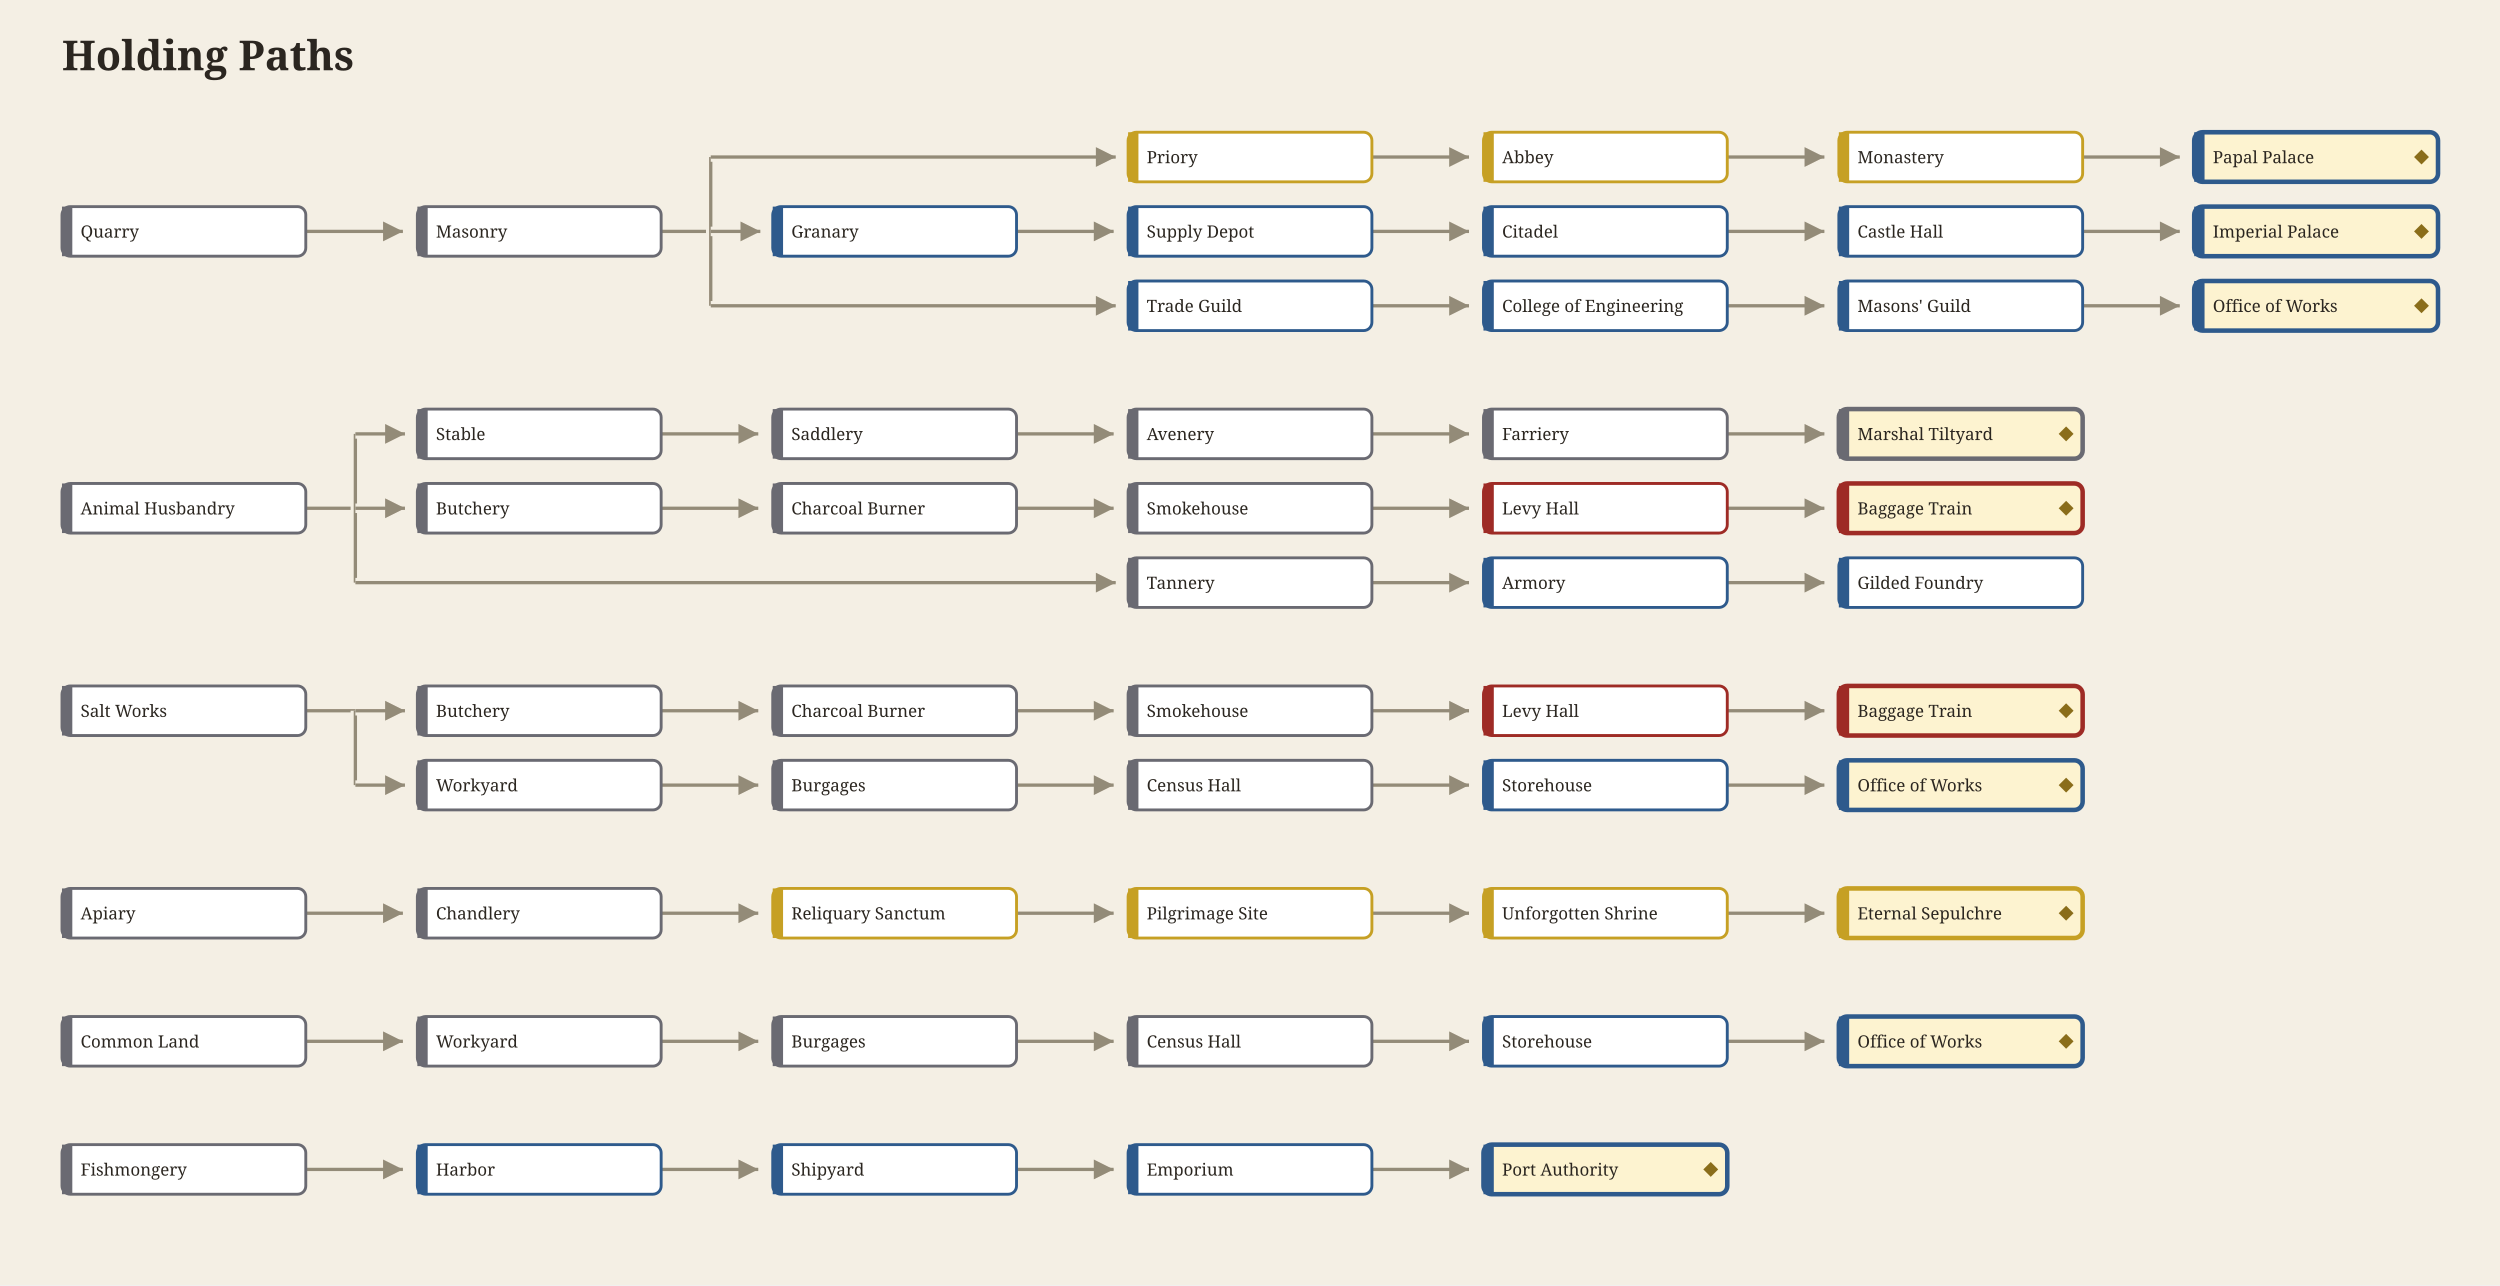
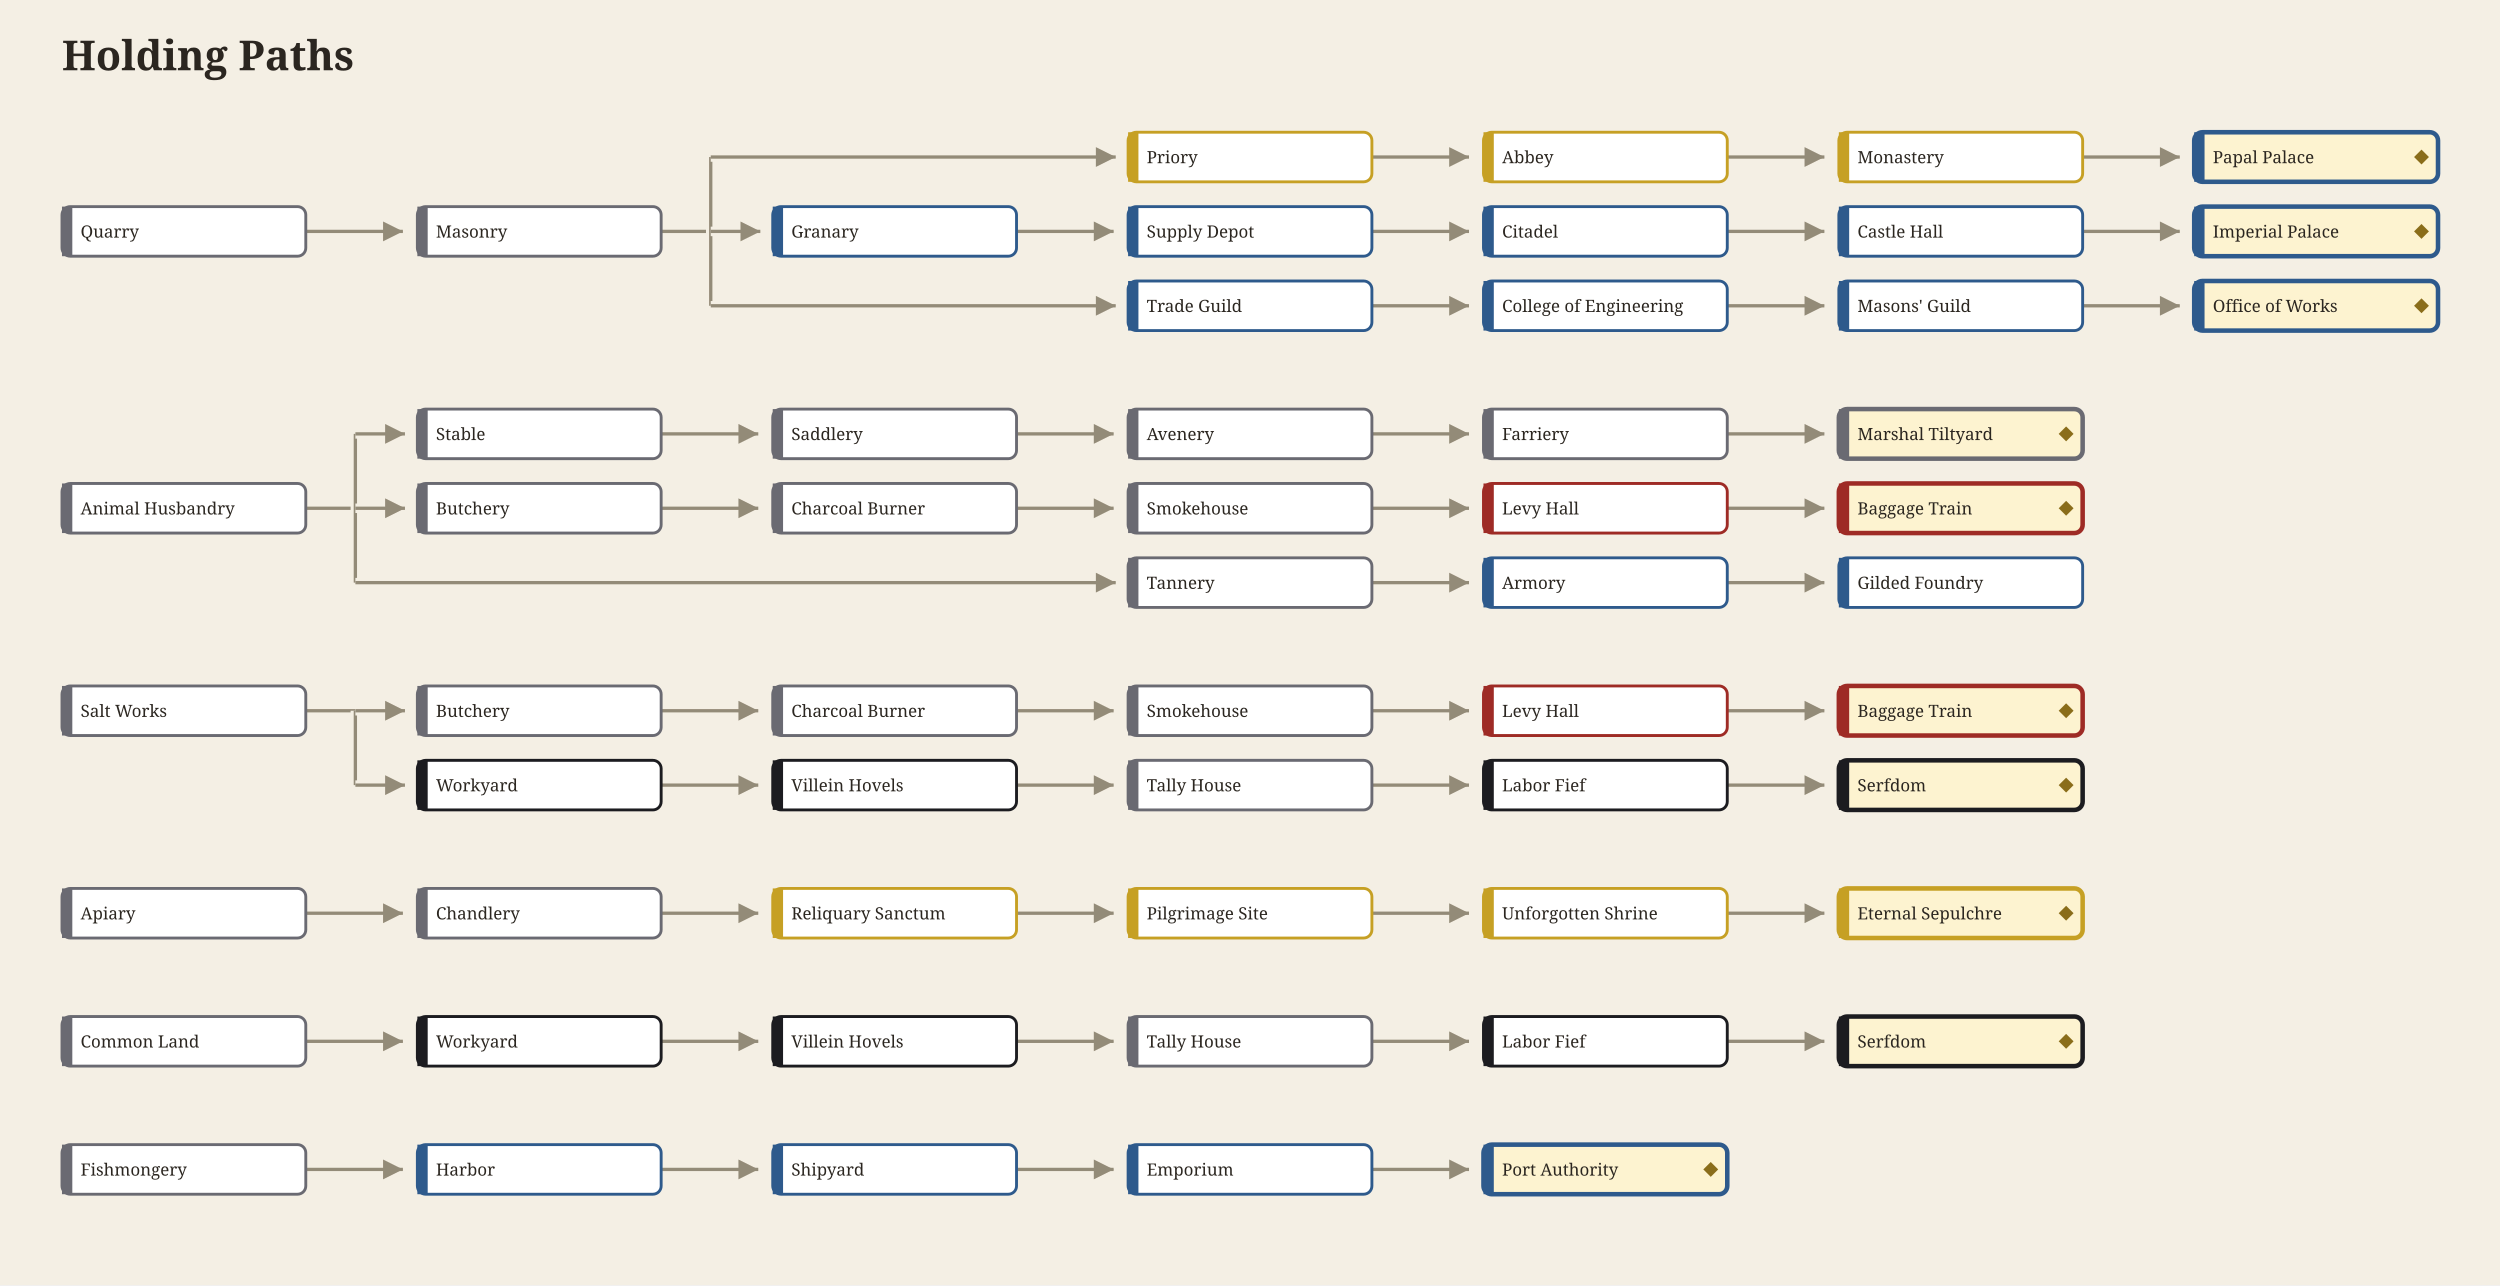
<svg xmlns="http://www.w3.org/2000/svg" width="1210" height="622" viewBox="0 0 1210 622" font-family="Georgia, serif">
  <rect width="1210" height="622" fill="#f4efe4" />
  <defs>
    <marker id="arw-2E5A8C" markerWidth="7" markerHeight="7" refX="6" refY="3" orient="auto">
      <path d="M0,0 L6,3 L0,6 Z" fill="#2E5A8C" />
    </marker>
    <marker id="arw-9E2B25" markerWidth="7" markerHeight="7" refX="6" refY="3" orient="auto">
      <path d="M0,0 L6,3 L0,6 Z" fill="#9E2B25" />
    </marker>
    <marker id="arw-1c9c8c" markerWidth="7" markerHeight="7" refX="6" refY="3" orient="auto">
      <path d="M0,0 L6,3 L0,6 Z" fill="#1c9c8c" />
    </marker>
    <marker id="arw-C6A024" markerWidth="7" markerHeight="7" refX="6" refY="3" orient="auto">
      <path d="M0,0 L6,3 L0,6 Z" fill="#C6A024" />
    </marker>
    <marker id="arw-6A3D8F" markerWidth="7" markerHeight="7" refX="6" refY="3" orient="auto">
      <path d="M0,0 L6,3 L0,6 Z" fill="#6A3D8F" />
    </marker>
    <marker id="arw-CC6A1A" markerWidth="7" markerHeight="7" refX="6" refY="3" orient="auto">
      <path d="M0,0 L6,3 L0,6 Z" fill="#CC6A1A" />
    </marker>
    <marker id="arw-3a7d3a" markerWidth="7" markerHeight="7" refX="6" refY="3" orient="auto">
      <path d="M0,0 L6,3 L0,6 Z" fill="#3a7d3a" />
    </marker>
    <marker id="arw-b5347a" markerWidth="7" markerHeight="7" refX="6" refY="3" orient="auto">
      <path d="M0,0 L6,3 L0,6 Z" fill="#b5347a" />
    </marker>
    <marker id="arw-2b6f9e" markerWidth="7" markerHeight="7" refX="6" refY="3" orient="auto">
      <path d="M0,0 L6,3 L0,6 Z" fill="#2b6f9e" />
    </marker>
    <marker id="arw-8a6d1a" markerWidth="7" markerHeight="7" refX="6" refY="3" orient="auto">
      <path d="M0,0 L6,3 L0,6 Z" fill="#8a6d1a" />
    </marker>
    <marker id="arw-5f5647" markerWidth="7" markerHeight="7" refX="6" refY="3" orient="auto">
      <path d="M0,0 L6,3 L0,6 Z" fill="#5f5647" />
    </marker>
    <marker id="arw-7a2ea0" markerWidth="7" markerHeight="7" refX="6" refY="3" orient="auto">
      <path d="M0,0 L6,3 L0,6 Z" fill="#7a2ea0" />
    </marker>
    <marker id="arw-0f8a7e" markerWidth="7" markerHeight="7" refX="6" refY="3" orient="auto">
      <path d="M0,0 L6,3 L0,6 Z" fill="#0f8a7e" />
    </marker>
    <marker id="arw-a83232" markerWidth="7" markerHeight="7" refX="6" refY="3" orient="auto">
      <path d="M0,0 L6,3 L0,6 Z" fill="#a83232" />
    </marker>
    <marker id="arw-8f8672" markerWidth="7" markerHeight="7" refX="6" refY="3" orient="auto">
      <path d="M0,0 L6,3 L0,6 Z" fill="#8f8672" />
    </marker>
  </defs>
  <text x="30" y="34" font-size="20" font-weight="bold" fill="#2b2620">Holding Paths</text>
  <path d="M148,112 L195,112" fill="none" stroke="#f4efe4" stroke-width="4.6" opacity="1" />
  <path d="M148,112 L195,112" fill="none" stroke="#8f8672" stroke-width="1.6" opacity="0.95" marker-end="url(#arw-8f8672)" />
  <path d="M320,112 L344,112" fill="none" stroke="#f4efe4" stroke-width="4.6" opacity="1" />
  <path d="M320,112 L344,112" fill="none" stroke="#8f8672" stroke-width="1.6" opacity="0.95" />
  <path d="M344,76 L344,148" fill="none" stroke="#f4efe4" stroke-width="4.6" opacity="1" />
  <path d="M344,76 L344,148" fill="none" stroke="#8f8672" stroke-width="1.6" opacity="0.95" />
  <path d="M344,76 L540,76" fill="none" stroke="#f4efe4" stroke-width="4.6" opacity="1" />
  <path d="M344,76 L540,76" fill="none" stroke="#8f8672" stroke-width="1.6" opacity="0.95" marker-end="url(#arw-8f8672)" />
  <path d="M344,112 L368,112" fill="none" stroke="#f4efe4" stroke-width="4.6" opacity="1" />
  <path d="M344,112 L368,112" fill="none" stroke="#8f8672" stroke-width="1.6" opacity="0.95" marker-end="url(#arw-8f8672)" />
  <path d="M344,148 L540,148" fill="none" stroke="#f4efe4" stroke-width="4.6" opacity="1" />
  <path d="M344,148 L540,148" fill="none" stroke="#8f8672" stroke-width="1.6" opacity="0.95" marker-end="url(#arw-8f8672)" />
  <path d="M492,112 L539,112" fill="none" stroke="#f4efe4" stroke-width="4.6" opacity="1" />
  <path d="M492,112 L539,112" fill="none" stroke="#8f8672" stroke-width="1.6" opacity="0.95" marker-end="url(#arw-8f8672)" />
  <path d="M664,112 L711,112" fill="none" stroke="#f4efe4" stroke-width="4.6" opacity="1" />
  <path d="M664,112 L711,112" fill="none" stroke="#8f8672" stroke-width="1.6" opacity="0.95" marker-end="url(#arw-8f8672)" />
  <path d="M664,148 L711,148" fill="none" stroke="#f4efe4" stroke-width="4.6" opacity="1" />
  <path d="M664,148 L711,148" fill="none" stroke="#8f8672" stroke-width="1.6" opacity="0.95" marker-end="url(#arw-8f8672)" />
  <path d="M664,76 L711,76" fill="none" stroke="#f4efe4" stroke-width="4.6" opacity="1" />
  <path d="M664,76 L711,76" fill="none" stroke="#8f8672" stroke-width="1.6" opacity="0.95" marker-end="url(#arw-8f8672)" />
  <path d="M836,112 L883,112" fill="none" stroke="#f4efe4" stroke-width="4.6" opacity="1" />
  <path d="M836,112 L883,112" fill="none" stroke="#8f8672" stroke-width="1.6" opacity="0.95" marker-end="url(#arw-8f8672)" />
  <path d="M836,148 L883,148" fill="none" stroke="#f4efe4" stroke-width="4.6" opacity="1" />
  <path d="M836,148 L883,148" fill="none" stroke="#8f8672" stroke-width="1.6" opacity="0.95" marker-end="url(#arw-8f8672)" />
  <path d="M836,76 L883,76" fill="none" stroke="#f4efe4" stroke-width="4.6" opacity="1" />
  <path d="M836,76 L883,76" fill="none" stroke="#8f8672" stroke-width="1.6" opacity="0.95" marker-end="url(#arw-8f8672)" />
  <path d="M1008,112 L1055,112" fill="none" stroke="#f4efe4" stroke-width="4.6" opacity="1" />
  <path d="M1008,112 L1055,112" fill="none" stroke="#8f8672" stroke-width="1.6" opacity="0.95" marker-end="url(#arw-8f8672)" />
  <path d="M1008,148 L1055,148" fill="none" stroke="#f4efe4" stroke-width="4.6" opacity="1" />
  <path d="M1008,148 L1055,148" fill="none" stroke="#8f8672" stroke-width="1.6" opacity="0.95" marker-end="url(#arw-8f8672)" />
  <path d="M1008,76 L1055,76" fill="none" stroke="#f4efe4" stroke-width="4.6" opacity="1" />
  <path d="M1008,76 L1055,76" fill="none" stroke="#8f8672" stroke-width="1.6" opacity="0.95" marker-end="url(#arw-8f8672)" />
  <rect x="30" y="100" width="118" height="24" rx="4" fill="#ffffff" stroke="#6a6a72" stroke-width="1.4" />
  <rect x="30" y="100" width="5" height="24" fill="#6a6a72" />
  <text x="39" y="115" font-size="8.2" fill="#2b2620">Quarry</text>
  <rect x="202" y="100" width="118" height="24" rx="4" fill="#ffffff" stroke="#6a6a72" stroke-width="1.4" />
  <rect x="202" y="100" width="5" height="24" fill="#6a6a72" />
  <text x="211" y="115" font-size="8.2" fill="#2b2620">Masonry</text>
  <rect x="374" y="100" width="118" height="24" rx="4" fill="#ffffff" stroke="#2E5A8C" stroke-width="1.4" />
  <rect x="374" y="100" width="5" height="24" fill="#2E5A8C" />
  <text x="383" y="115" font-size="8.2" fill="#2b2620">Granary</text>
  <rect x="546" y="100" width="118" height="24" rx="4" fill="#ffffff" stroke="#2E5A8C" stroke-width="1.4" />
  <rect x="546" y="100" width="5" height="24" fill="#2E5A8C" />
  <text x="555" y="115" font-size="8.2" fill="#2b2620">Supply Depot</text>
  <rect x="546" y="136" width="118" height="24" rx="4" fill="#ffffff" stroke="#2E5A8C" stroke-width="1.4" />
  <rect x="546" y="136" width="5" height="24" fill="#2E5A8C" />
  <text x="555" y="151" font-size="8.2" fill="#2b2620">Trade Guild</text>
  <rect x="546" y="64" width="118" height="24" rx="4" fill="#ffffff" stroke="#C6A024" stroke-width="1.4" />
  <rect x="546" y="64" width="5" height="24" fill="#C6A024" />
  <text x="555" y="79" font-size="8.2" fill="#2b2620">Priory</text>
  <rect x="718" y="100" width="118" height="24" rx="4" fill="#ffffff" stroke="#2E5A8C" stroke-width="1.4" />
  <rect x="718" y="100" width="5" height="24" fill="#2E5A8C" />
  <text x="727" y="115" font-size="8.2" fill="#2b2620">Citadel</text>
  <rect x="718" y="136" width="118" height="24" rx="4" fill="#ffffff" stroke="#2E5A8C" stroke-width="1.4" />
  <rect x="718" y="136" width="5" height="24" fill="#2E5A8C" />
  <text x="727" y="151" font-size="8.2" fill="#2b2620">College of Engineering</text>
  <rect x="718" y="64" width="118" height="24" rx="4" fill="#ffffff" stroke="#C6A024" stroke-width="1.4" />
  <rect x="718" y="64" width="5" height="24" fill="#C6A024" />
  <text x="727" y="79" font-size="8.2" fill="#2b2620">Abbey</text>
  <rect x="890" y="100" width="118" height="24" rx="4" fill="#ffffff" stroke="#2E5A8C" stroke-width="1.4" />
  <rect x="890" y="100" width="5" height="24" fill="#2E5A8C" />
  <text x="899" y="115" font-size="8.2" fill="#2b2620">Castle Hall</text>
  <rect x="890" y="136" width="118" height="24" rx="4" fill="#ffffff" stroke="#2E5A8C" stroke-width="1.4" />
  <rect x="890" y="136" width="5" height="24" fill="#2E5A8C" />
  <text x="899" y="151" font-size="8.2" fill="#2b2620">Masons' Guild</text>
  <rect x="890" y="64" width="118" height="24" rx="4" fill="#ffffff" stroke="#C6A024" stroke-width="1.4" />
  <rect x="890" y="64" width="5" height="24" fill="#C6A024" />
  <text x="899" y="79" font-size="8.2" fill="#2b2620">Monastery</text>
  <rect x="1062" y="100" width="118" height="24" rx="4" fill="#fdf3d0" stroke="#2E5A8C" stroke-width="2.2" />
  <rect x="1062" y="100" width="5" height="24" fill="#2E5A8C" />
  <text x="1071" y="115" font-size="8.2" fill="#2b2620">Imperial Palace</text>
  <polygon points="1172.0,108.4 1175.6,112.0 1172.0,115.6 1168.4,112.0" fill="#8a6d1a" />
  <rect x="1062" y="136" width="118" height="24" rx="4" fill="#fdf3d0" stroke="#2E5A8C" stroke-width="2.2" />
  <rect x="1062" y="136" width="5" height="24" fill="#2E5A8C" />
  <text x="1071" y="151" font-size="8.2" fill="#2b2620">Office of Works</text>
  <polygon points="1172.0,144.4 1175.6,148.0 1172.0,151.6 1168.4,148.0" fill="#8a6d1a" />
  <rect x="1062" y="64" width="118" height="24" rx="4" fill="#fdf3d0" stroke="#2E5A8C" stroke-width="2.2" />
  <rect x="1062" y="64" width="5" height="24" fill="#2E5A8C" />
  <text x="1071" y="79" font-size="8.2" fill="#2b2620">Papal Palace</text>
  <polygon points="1172.0,72.4 1175.6,76.0 1172.0,79.6 1168.4,76.0" fill="#8a6d1a" />
  <path d="M148,246 L172,246" fill="none" stroke="#f4efe4" stroke-width="4.6" opacity="1" />
  <path d="M148,246 L172,246" fill="none" stroke="#8f8672" stroke-width="1.6" opacity="0.95" />
  <path d="M172,210 L172,282" fill="none" stroke="#f4efe4" stroke-width="4.6" opacity="1" />
  <path d="M172,210 L172,282" fill="none" stroke="#8f8672" stroke-width="1.6" opacity="0.95" />
  <path d="M172,246 L196,246" fill="none" stroke="#f4efe4" stroke-width="4.6" opacity="1" />
  <path d="M172,246 L196,246" fill="none" stroke="#8f8672" stroke-width="1.6" opacity="0.95" marker-end="url(#arw-8f8672)" />
  <path d="M172,282 L540,282" fill="none" stroke="#f4efe4" stroke-width="4.6" opacity="1" />
  <path d="M172,282 L540,282" fill="none" stroke="#8f8672" stroke-width="1.6" opacity="0.95" marker-end="url(#arw-8f8672)" />
  <path d="M172,210 L196,210" fill="none" stroke="#f4efe4" stroke-width="4.6" opacity="1" />
  <path d="M172,210 L196,210" fill="none" stroke="#8f8672" stroke-width="1.6" opacity="0.95" marker-end="url(#arw-8f8672)" />
  <path d="M320,246 L367,246" fill="none" stroke="#f4efe4" stroke-width="4.6" opacity="1" />
  <path d="M320,246 L367,246" fill="none" stroke="#8f8672" stroke-width="1.6" opacity="0.95" marker-end="url(#arw-8f8672)" />
  <path d="M320,210 L367,210" fill="none" stroke="#f4efe4" stroke-width="4.6" opacity="1" />
  <path d="M320,210 L367,210" fill="none" stroke="#8f8672" stroke-width="1.6" opacity="0.95" marker-end="url(#arw-8f8672)" />
  <path d="M492,246 L539,246" fill="none" stroke="#f4efe4" stroke-width="4.6" opacity="1" />
  <path d="M492,246 L539,246" fill="none" stroke="#8f8672" stroke-width="1.6" opacity="0.95" marker-end="url(#arw-8f8672)" />
  <path d="M492,210 L539,210" fill="none" stroke="#f4efe4" stroke-width="4.6" opacity="1" />
  <path d="M492,210 L539,210" fill="none" stroke="#8f8672" stroke-width="1.6" opacity="0.95" marker-end="url(#arw-8f8672)" />
  <path d="M664,246 L711,246" fill="none" stroke="#f4efe4" stroke-width="4.6" opacity="1" />
  <path d="M664,246 L711,246" fill="none" stroke="#8f8672" stroke-width="1.6" opacity="0.95" marker-end="url(#arw-8f8672)" />
  <path d="M664,282 L711,282" fill="none" stroke="#f4efe4" stroke-width="4.6" opacity="1" />
  <path d="M664,282 L711,282" fill="none" stroke="#8f8672" stroke-width="1.6" opacity="0.95" marker-end="url(#arw-8f8672)" />
  <path d="M664,210 L711,210" fill="none" stroke="#f4efe4" stroke-width="4.6" opacity="1" />
  <path d="M664,210 L711,210" fill="none" stroke="#8f8672" stroke-width="1.6" opacity="0.95" marker-end="url(#arw-8f8672)" />
  <path d="M836,246 L883,246" fill="none" stroke="#f4efe4" stroke-width="4.6" opacity="1" />
  <path d="M836,246 L883,246" fill="none" stroke="#8f8672" stroke-width="1.6" opacity="0.95" marker-end="url(#arw-8f8672)" />
  <path d="M836,282 L883,282" fill="none" stroke="#f4efe4" stroke-width="4.6" opacity="1" />
  <path d="M836,282 L883,282" fill="none" stroke="#8f8672" stroke-width="1.6" opacity="0.95" marker-end="url(#arw-8f8672)" />
  <path d="M836,210 L883,210" fill="none" stroke="#f4efe4" stroke-width="4.6" opacity="1" />
  <path d="M836,210 L883,210" fill="none" stroke="#8f8672" stroke-width="1.6" opacity="0.95" marker-end="url(#arw-8f8672)" />
  <rect x="30" y="234" width="118" height="24" rx="4" fill="#ffffff" stroke="#6a6a72" stroke-width="1.4" />
  <rect x="30" y="234" width="5" height="24" fill="#6a6a72" />
  <text x="39" y="249" font-size="8.2" fill="#2b2620">Animal Husbandry</text>
  <rect x="202" y="234" width="118" height="24" rx="4" fill="#ffffff" stroke="#6a6a72" stroke-width="1.4" />
  <rect x="202" y="234" width="5" height="24" fill="#6a6a72" />
  <text x="211" y="249" font-size="8.2" fill="#2b2620">Butchery</text>
  <rect x="202" y="198" width="118" height="24" rx="4" fill="#ffffff" stroke="#6a6a72" stroke-width="1.4" />
  <rect x="202" y="198" width="5" height="24" fill="#6a6a72" />
  <text x="211" y="213" font-size="8.2" fill="#2b2620">Stable</text>
  <rect x="374" y="234" width="118" height="24" rx="4" fill="#ffffff" stroke="#6a6a72" stroke-width="1.4" />
  <rect x="374" y="234" width="5" height="24" fill="#6a6a72" />
  <text x="383" y="249" font-size="8.2" fill="#2b2620">Charcoal Burner</text>
  <rect x="374" y="198" width="118" height="24" rx="4" fill="#ffffff" stroke="#6a6a72" stroke-width="1.4" />
  <rect x="374" y="198" width="5" height="24" fill="#6a6a72" />
  <text x="383" y="213" font-size="8.2" fill="#2b2620">Saddlery</text>
  <rect x="546" y="234" width="118" height="24" rx="4" fill="#ffffff" stroke="#6a6a72" stroke-width="1.4" />
  <rect x="546" y="234" width="5" height="24" fill="#6a6a72" />
  <text x="555" y="249" font-size="8.2" fill="#2b2620">Smokehouse</text>
  <rect x="546" y="270" width="118" height="24" rx="4" fill="#ffffff" stroke="#6a6a72" stroke-width="1.4" />
  <rect x="546" y="270" width="5" height="24" fill="#6a6a72" />
  <text x="555" y="285" font-size="8.2" fill="#2b2620">Tannery</text>
  <rect x="546" y="198" width="118" height="24" rx="4" fill="#ffffff" stroke="#6a6a72" stroke-width="1.4" />
  <rect x="546" y="198" width="5" height="24" fill="#6a6a72" />
  <text x="555" y="213" font-size="8.2" fill="#2b2620">Avenery</text>
  <rect x="718" y="234" width="118" height="24" rx="4" fill="#ffffff" stroke="#9E2B25" stroke-width="1.4" />
  <rect x="718" y="234" width="5" height="24" fill="#9E2B25" />
  <text x="727" y="249" font-size="8.2" fill="#2b2620">Levy Hall</text>
  <rect x="718" y="270" width="118" height="24" rx="4" fill="#ffffff" stroke="#2E5A8C" stroke-width="1.4" />
  <rect x="718" y="270" width="5" height="24" fill="#2E5A8C" />
  <text x="727" y="285" font-size="8.2" fill="#2b2620">Armory</text>
  <rect x="718" y="198" width="118" height="24" rx="4" fill="#ffffff" stroke="#6a6a72" stroke-width="1.4" />
  <rect x="718" y="198" width="5" height="24" fill="#6a6a72" />
  <text x="727" y="213" font-size="8.2" fill="#2b2620">Farriery</text>
  <rect x="890" y="234" width="118" height="24" rx="4" fill="#fdf3d0" stroke="#9E2B25" stroke-width="2.2" />
  <rect x="890" y="234" width="5" height="24" fill="#9E2B25" />
  <text x="899" y="249" font-size="8.2" fill="#2b2620">Baggage Train</text>
  <polygon points="1000.0,242.4 1003.6,246.0 1000.0,249.6 996.4,246.0" fill="#8a6d1a" />
  <rect x="890" y="270" width="118" height="24" rx="4" fill="#ffffff" stroke="#2E5A8C" stroke-width="1.4" />
  <rect x="890" y="270" width="5" height="24" fill="#2E5A8C" />
  <text x="899" y="285" font-size="8.2" fill="#2b2620">Gilded Foundry</text>
  <rect x="890" y="198" width="118" height="24" rx="4" fill="#fdf3d0" stroke="#6a6a72" stroke-width="2.2" />
  <rect x="890" y="198" width="5" height="24" fill="#6a6a72" />
  <text x="899" y="213" font-size="8.2" fill="#2b2620">Marshal Tiltyard</text>
  <polygon points="1000.0,206.4 1003.6,210.0 1000.0,213.6 996.4,210.0" fill="#8a6d1a" />
  <path d="M148,344 L172,344" fill="none" stroke="#f4efe4" stroke-width="4.6" opacity="1" />
  <path d="M148,344 L172,344" fill="none" stroke="#8f8672" stroke-width="1.6" opacity="0.95" />
  <path d="M172,344 L172,380" fill="none" stroke="#f4efe4" stroke-width="4.6" opacity="1" />
  <path d="M172,344 L172,380" fill="none" stroke="#8f8672" stroke-width="1.6" opacity="0.95" />
  <path d="M172,344 L196,344" fill="none" stroke="#f4efe4" stroke-width="4.6" opacity="1" />
  <path d="M172,344 L196,344" fill="none" stroke="#8f8672" stroke-width="1.6" opacity="0.95" marker-end="url(#arw-8f8672)" />
  <path d="M172,380 L196,380" fill="none" stroke="#f4efe4" stroke-width="4.6" opacity="1" />
  <path d="M172,380 L196,380" fill="none" stroke="#8f8672" stroke-width="1.6" opacity="0.95" marker-end="url(#arw-8f8672)" />
  <path d="M320,344 L367,344" fill="none" stroke="#f4efe4" stroke-width="4.6" opacity="1" />
  <path d="M320,344 L367,344" fill="none" stroke="#8f8672" stroke-width="1.6" opacity="0.95" marker-end="url(#arw-8f8672)" />
  <path d="M320,380 L367,380" fill="none" stroke="#f4efe4" stroke-width="4.6" opacity="1" />
  <path d="M320,380 L367,380" fill="none" stroke="#8f8672" stroke-width="1.6" opacity="0.95" marker-end="url(#arw-8f8672)" />
  <path d="M492,344 L539,344" fill="none" stroke="#f4efe4" stroke-width="4.6" opacity="1" />
  <path d="M492,344 L539,344" fill="none" stroke="#8f8672" stroke-width="1.6" opacity="0.95" marker-end="url(#arw-8f8672)" />
  <path d="M492,380 L539,380" fill="none" stroke="#f4efe4" stroke-width="4.6" opacity="1" />
  <path d="M492,380 L539,380" fill="none" stroke="#8f8672" stroke-width="1.6" opacity="0.95" marker-end="url(#arw-8f8672)" />
  <path d="M664,344 L711,344" fill="none" stroke="#f4efe4" stroke-width="4.6" opacity="1" />
  <path d="M664,344 L711,344" fill="none" stroke="#8f8672" stroke-width="1.6" opacity="0.95" marker-end="url(#arw-8f8672)" />
  <path d="M664,380 L711,380" fill="none" stroke="#f4efe4" stroke-width="4.6" opacity="1" />
  <path d="M664,380 L711,380" fill="none" stroke="#8f8672" stroke-width="1.6" opacity="0.95" marker-end="url(#arw-8f8672)" />
  <path d="M836,344 L883,344" fill="none" stroke="#f4efe4" stroke-width="4.6" opacity="1" />
  <path d="M836,344 L883,344" fill="none" stroke="#8f8672" stroke-width="1.6" opacity="0.95" marker-end="url(#arw-8f8672)" />
  <path d="M836,380 L883,380" fill="none" stroke="#f4efe4" stroke-width="4.6" opacity="1" />
  <path d="M836,380 L883,380" fill="none" stroke="#8f8672" stroke-width="1.6" opacity="0.95" marker-end="url(#arw-8f8672)" />
  <rect x="30" y="332" width="118" height="24" rx="4" fill="#ffffff" stroke="#6a6a72" stroke-width="1.4" />
  <rect x="30" y="332" width="5" height="24" fill="#6a6a72" />
  <text x="39" y="347" font-size="8.2" fill="#2b2620">Salt Works</text>
  <rect x="202" y="332" width="118" height="24" rx="4" fill="#ffffff" stroke="#6a6a72" stroke-width="1.4" />
  <rect x="202" y="332" width="5" height="24" fill="#6a6a72" />
  <text x="211" y="347" font-size="8.2" fill="#2b2620">Butchery</text>
-   <rect x="202" y="368" width="118" height="24" rx="4" fill="#ffffff" stroke="#6a6a72" stroke-width="1.4" />
-   <rect x="202" y="368" width="5" height="24" fill="#6a6a72" />
+   <rect x="202" y="368" width="118" height="24" rx="4" fill="#ffffff" stroke="#1c1c20" stroke-width="1.4" />
+   <rect x="202" y="368" width="5" height="24" fill="#1c1c20" />
  <text x="211" y="383" font-size="8.2" fill="#2b2620">Workyard</text>
  <rect x="374" y="332" width="118" height="24" rx="4" fill="#ffffff" stroke="#6a6a72" stroke-width="1.4" />
  <rect x="374" y="332" width="5" height="24" fill="#6a6a72" />
  <text x="383" y="347" font-size="8.2" fill="#2b2620">Charcoal Burner</text>
-   <rect x="374" y="368" width="118" height="24" rx="4" fill="#ffffff" stroke="#6a6a72" stroke-width="1.4" />
-   <rect x="374" y="368" width="5" height="24" fill="#6a6a72" />
-   <text x="383" y="383" font-size="8.2" fill="#2b2620">Burgages</text>
+   <rect x="374" y="368" width="118" height="24" rx="4" fill="#ffffff" stroke="#1c1c20" stroke-width="1.4" />
+   <rect x="374" y="368" width="5" height="24" fill="#1c1c20" />
+   <text x="383" y="383" font-size="8.2" fill="#2b2620">Villein Hovels</text>
  <rect x="546" y="332" width="118" height="24" rx="4" fill="#ffffff" stroke="#6a6a72" stroke-width="1.4" />
  <rect x="546" y="332" width="5" height="24" fill="#6a6a72" />
  <text x="555" y="347" font-size="8.2" fill="#2b2620">Smokehouse</text>
  <rect x="546" y="368" width="118" height="24" rx="4" fill="#ffffff" stroke="#6a6a72" stroke-width="1.4" />
  <rect x="546" y="368" width="5" height="24" fill="#6a6a72" />
-   <text x="555" y="383" font-size="8.2" fill="#2b2620">Census Hall</text>
+   <text x="555" y="383" font-size="8.2" fill="#2b2620">Tally House</text>
  <rect x="718" y="332" width="118" height="24" rx="4" fill="#ffffff" stroke="#9E2B25" stroke-width="1.4" />
  <rect x="718" y="332" width="5" height="24" fill="#9E2B25" />
  <text x="727" y="347" font-size="8.2" fill="#2b2620">Levy Hall</text>
-   <rect x="718" y="368" width="118" height="24" rx="4" fill="#ffffff" stroke="#2E5A8C" stroke-width="1.4" />
-   <rect x="718" y="368" width="5" height="24" fill="#2E5A8C" />
-   <text x="727" y="383" font-size="8.2" fill="#2b2620">Storehouse</text>
+   <rect x="718" y="368" width="118" height="24" rx="4" fill="#ffffff" stroke="#1c1c20" stroke-width="1.4" />
+   <rect x="718" y="368" width="5" height="24" fill="#1c1c20" />
+   <text x="727" y="383" font-size="8.2" fill="#2b2620">Labor Fief</text>
  <rect x="890" y="332" width="118" height="24" rx="4" fill="#fdf3d0" stroke="#9E2B25" stroke-width="2.2" />
  <rect x="890" y="332" width="5" height="24" fill="#9E2B25" />
  <text x="899" y="347" font-size="8.2" fill="#2b2620">Baggage Train</text>
  <polygon points="1000.0,340.4 1003.6,344.0 1000.0,347.6 996.4,344.0" fill="#8a6d1a" />
-   <rect x="890" y="368" width="118" height="24" rx="4" fill="#fdf3d0" stroke="#2E5A8C" stroke-width="2.2" />
-   <rect x="890" y="368" width="5" height="24" fill="#2E5A8C" />
-   <text x="899" y="383" font-size="8.2" fill="#2b2620">Office of Works</text>
+   <rect x="890" y="368" width="118" height="24" rx="4" fill="#fdf3d0" stroke="#1c1c20" stroke-width="2.2" />
+   <rect x="890" y="368" width="5" height="24" fill="#1c1c20" />
+   <text x="899" y="383" font-size="8.2" fill="#2b2620">Serfdom</text>
  <polygon points="1000.0,376.4 1003.6,380.0 1000.0,383.6 996.4,380.0" fill="#8a6d1a" />
  <path d="M148,442 L195,442" fill="none" stroke="#f4efe4" stroke-width="4.6" opacity="1" />
  <path d="M148,442 L195,442" fill="none" stroke="#8f8672" stroke-width="1.6" opacity="0.95" marker-end="url(#arw-8f8672)" />
  <path d="M320,442 L367,442" fill="none" stroke="#f4efe4" stroke-width="4.6" opacity="1" />
  <path d="M320,442 L367,442" fill="none" stroke="#8f8672" stroke-width="1.6" opacity="0.95" marker-end="url(#arw-8f8672)" />
  <path d="M492,442 L539,442" fill="none" stroke="#f4efe4" stroke-width="4.6" opacity="1" />
  <path d="M492,442 L539,442" fill="none" stroke="#8f8672" stroke-width="1.6" opacity="0.95" marker-end="url(#arw-8f8672)" />
  <path d="M664,442 L711,442" fill="none" stroke="#f4efe4" stroke-width="4.6" opacity="1" />
  <path d="M664,442 L711,442" fill="none" stroke="#8f8672" stroke-width="1.6" opacity="0.95" marker-end="url(#arw-8f8672)" />
  <path d="M836,442 L883,442" fill="none" stroke="#f4efe4" stroke-width="4.6" opacity="1" />
  <path d="M836,442 L883,442" fill="none" stroke="#8f8672" stroke-width="1.6" opacity="0.95" marker-end="url(#arw-8f8672)" />
  <rect x="30" y="430" width="118" height="24" rx="4" fill="#ffffff" stroke="#6a6a72" stroke-width="1.4" />
  <rect x="30" y="430" width="5" height="24" fill="#6a6a72" />
  <text x="39" y="445" font-size="8.2" fill="#2b2620">Apiary</text>
  <rect x="202" y="430" width="118" height="24" rx="4" fill="#ffffff" stroke="#6a6a72" stroke-width="1.4" />
  <rect x="202" y="430" width="5" height="24" fill="#6a6a72" />
  <text x="211" y="445" font-size="8.2" fill="#2b2620">Chandlery</text>
  <rect x="374" y="430" width="118" height="24" rx="4" fill="#ffffff" stroke="#C6A024" stroke-width="1.4" />
  <rect x="374" y="430" width="5" height="24" fill="#C6A024" />
  <text x="383" y="445" font-size="8.2" fill="#2b2620">Reliquary Sanctum</text>
  <rect x="546" y="430" width="118" height="24" rx="4" fill="#ffffff" stroke="#C6A024" stroke-width="1.4" />
  <rect x="546" y="430" width="5" height="24" fill="#C6A024" />
  <text x="555" y="445" font-size="8.2" fill="#2b2620">Pilgrimage Site</text>
  <rect x="718" y="430" width="118" height="24" rx="4" fill="#ffffff" stroke="#C6A024" stroke-width="1.4" />
  <rect x="718" y="430" width="5" height="24" fill="#C6A024" />
  <text x="727" y="445" font-size="8.2" fill="#2b2620">Unforgotten Shrine</text>
  <rect x="890" y="430" width="118" height="24" rx="4" fill="#fdf3d0" stroke="#C6A024" stroke-width="2.2" />
  <rect x="890" y="430" width="5" height="24" fill="#C6A024" />
  <text x="899" y="445" font-size="8.2" fill="#2b2620">Eternal Sepulchre</text>
  <polygon points="1000.0,438.4 1003.6,442.0 1000.0,445.6 996.4,442.0" fill="#8a6d1a" />
  <path d="M148,504 L195,504" fill="none" stroke="#f4efe4" stroke-width="4.6" opacity="1" />
  <path d="M148,504 L195,504" fill="none" stroke="#8f8672" stroke-width="1.6" opacity="0.95" marker-end="url(#arw-8f8672)" />
  <path d="M320,504 L367,504" fill="none" stroke="#f4efe4" stroke-width="4.6" opacity="1" />
  <path d="M320,504 L367,504" fill="none" stroke="#8f8672" stroke-width="1.6" opacity="0.95" marker-end="url(#arw-8f8672)" />
  <path d="M492,504 L539,504" fill="none" stroke="#f4efe4" stroke-width="4.6" opacity="1" />
  <path d="M492,504 L539,504" fill="none" stroke="#8f8672" stroke-width="1.6" opacity="0.95" marker-end="url(#arw-8f8672)" />
  <path d="M664,504 L711,504" fill="none" stroke="#f4efe4" stroke-width="4.6" opacity="1" />
  <path d="M664,504 L711,504" fill="none" stroke="#8f8672" stroke-width="1.6" opacity="0.95" marker-end="url(#arw-8f8672)" />
  <path d="M836,504 L883,504" fill="none" stroke="#f4efe4" stroke-width="4.6" opacity="1" />
  <path d="M836,504 L883,504" fill="none" stroke="#8f8672" stroke-width="1.6" opacity="0.95" marker-end="url(#arw-8f8672)" />
  <rect x="30" y="492" width="118" height="24" rx="4" fill="#ffffff" stroke="#6a6a72" stroke-width="1.4" />
  <rect x="30" y="492" width="5" height="24" fill="#6a6a72" />
  <text x="39" y="507" font-size="8.2" fill="#2b2620">Common Land</text>
-   <rect x="202" y="492" width="118" height="24" rx="4" fill="#ffffff" stroke="#6a6a72" stroke-width="1.4" />
-   <rect x="202" y="492" width="5" height="24" fill="#6a6a72" />
+   <rect x="202" y="492" width="118" height="24" rx="4" fill="#ffffff" stroke="#1c1c20" stroke-width="1.4" />
+   <rect x="202" y="492" width="5" height="24" fill="#1c1c20" />
  <text x="211" y="507" font-size="8.2" fill="#2b2620">Workyard</text>
-   <rect x="374" y="492" width="118" height="24" rx="4" fill="#ffffff" stroke="#6a6a72" stroke-width="1.4" />
-   <rect x="374" y="492" width="5" height="24" fill="#6a6a72" />
-   <text x="383" y="507" font-size="8.2" fill="#2b2620">Burgages</text>
+   <rect x="374" y="492" width="118" height="24" rx="4" fill="#ffffff" stroke="#1c1c20" stroke-width="1.4" />
+   <rect x="374" y="492" width="5" height="24" fill="#1c1c20" />
+   <text x="383" y="507" font-size="8.2" fill="#2b2620">Villein Hovels</text>
  <rect x="546" y="492" width="118" height="24" rx="4" fill="#ffffff" stroke="#6a6a72" stroke-width="1.4" />
  <rect x="546" y="492" width="5" height="24" fill="#6a6a72" />
-   <text x="555" y="507" font-size="8.2" fill="#2b2620">Census Hall</text>
-   <rect x="718" y="492" width="118" height="24" rx="4" fill="#ffffff" stroke="#2E5A8C" stroke-width="1.4" />
-   <rect x="718" y="492" width="5" height="24" fill="#2E5A8C" />
-   <text x="727" y="507" font-size="8.2" fill="#2b2620">Storehouse</text>
-   <rect x="890" y="492" width="118" height="24" rx="4" fill="#fdf3d0" stroke="#2E5A8C" stroke-width="2.2" />
-   <rect x="890" y="492" width="5" height="24" fill="#2E5A8C" />
-   <text x="899" y="507" font-size="8.2" fill="#2b2620">Office of Works</text>
+   <text x="555" y="507" font-size="8.2" fill="#2b2620">Tally House</text>
+   <rect x="718" y="492" width="118" height="24" rx="4" fill="#ffffff" stroke="#1c1c20" stroke-width="1.4" />
+   <rect x="718" y="492" width="5" height="24" fill="#1c1c20" />
+   <text x="727" y="507" font-size="8.2" fill="#2b2620">Labor Fief</text>
+   <rect x="890" y="492" width="118" height="24" rx="4" fill="#fdf3d0" stroke="#1c1c20" stroke-width="2.2" />
+   <rect x="890" y="492" width="5" height="24" fill="#1c1c20" />
+   <text x="899" y="507" font-size="8.2" fill="#2b2620">Serfdom</text>
  <polygon points="1000.0,500.4 1003.6,504.0 1000.0,507.6 996.4,504.0" fill="#8a6d1a" />
  <path d="M148,566 L195,566" fill="none" stroke="#f4efe4" stroke-width="4.6" opacity="1" />
  <path d="M148,566 L195,566" fill="none" stroke="#8f8672" stroke-width="1.6" opacity="0.95" marker-end="url(#arw-8f8672)" />
  <path d="M320,566 L367,566" fill="none" stroke="#f4efe4" stroke-width="4.6" opacity="1" />
  <path d="M320,566 L367,566" fill="none" stroke="#8f8672" stroke-width="1.6" opacity="0.95" marker-end="url(#arw-8f8672)" />
  <path d="M492,566 L539,566" fill="none" stroke="#f4efe4" stroke-width="4.6" opacity="1" />
  <path d="M492,566 L539,566" fill="none" stroke="#8f8672" stroke-width="1.6" opacity="0.95" marker-end="url(#arw-8f8672)" />
  <path d="M664,566 L711,566" fill="none" stroke="#f4efe4" stroke-width="4.6" opacity="1" />
  <path d="M664,566 L711,566" fill="none" stroke="#8f8672" stroke-width="1.6" opacity="0.95" marker-end="url(#arw-8f8672)" />
  <rect x="30" y="554" width="118" height="24" rx="4" fill="#ffffff" stroke="#6a6a72" stroke-width="1.4" />
  <rect x="30" y="554" width="5" height="24" fill="#6a6a72" />
  <text x="39" y="569" font-size="8.2" fill="#2b2620">Fishmongery</text>
  <rect x="202" y="554" width="118" height="24" rx="4" fill="#ffffff" stroke="#2E5A8C" stroke-width="1.4" />
  <rect x="202" y="554" width="5" height="24" fill="#2E5A8C" />
  <text x="211" y="569" font-size="8.2" fill="#2b2620">Harbor</text>
  <rect x="374" y="554" width="118" height="24" rx="4" fill="#ffffff" stroke="#2E5A8C" stroke-width="1.4" />
  <rect x="374" y="554" width="5" height="24" fill="#2E5A8C" />
  <text x="383" y="569" font-size="8.2" fill="#2b2620">Shipyard</text>
  <rect x="546" y="554" width="118" height="24" rx="4" fill="#ffffff" stroke="#2E5A8C" stroke-width="1.4" />
  <rect x="546" y="554" width="5" height="24" fill="#2E5A8C" />
  <text x="555" y="569" font-size="8.2" fill="#2b2620">Emporium</text>
  <rect x="718" y="554" width="118" height="24" rx="4" fill="#fdf3d0" stroke="#2E5A8C" stroke-width="2.2" />
  <rect x="718" y="554" width="5" height="24" fill="#2E5A8C" />
  <text x="727" y="569" font-size="8.2" fill="#2b2620">Port Authority</text>
  <polygon points="828.0,562.4 831.6,566.0 828.0,569.6 824.4,566.0" fill="#8a6d1a" />
</svg>
